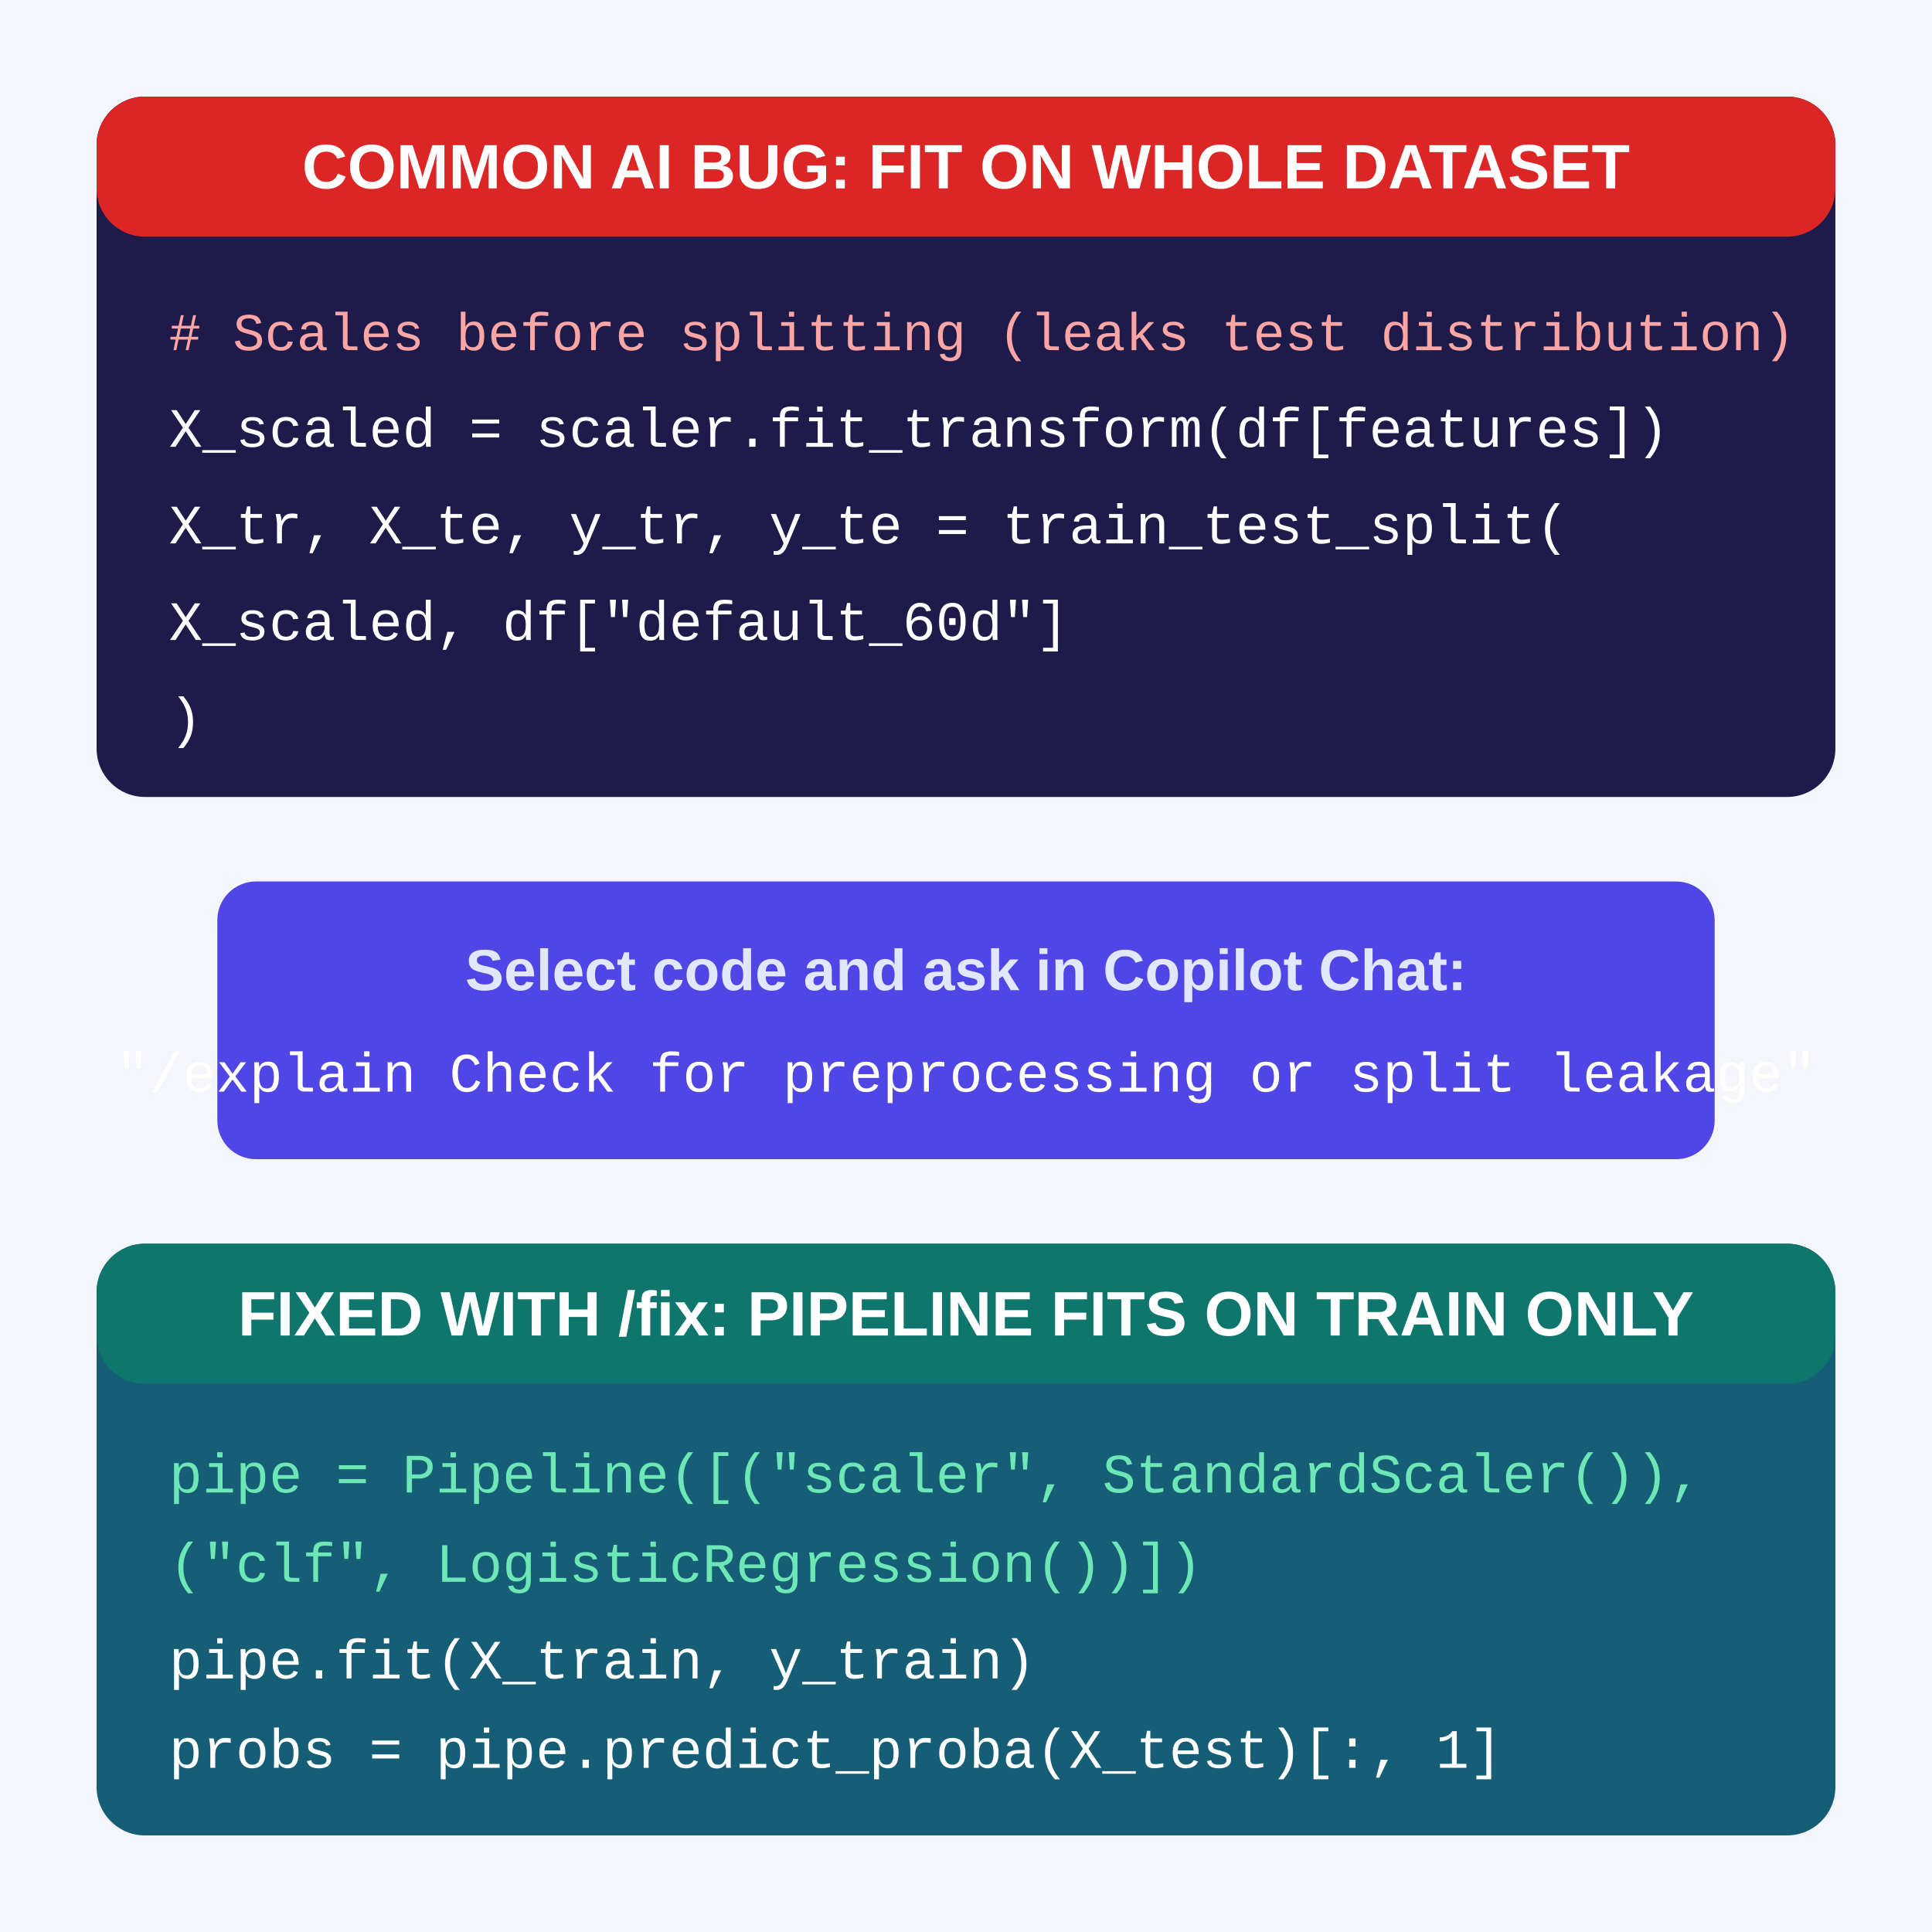
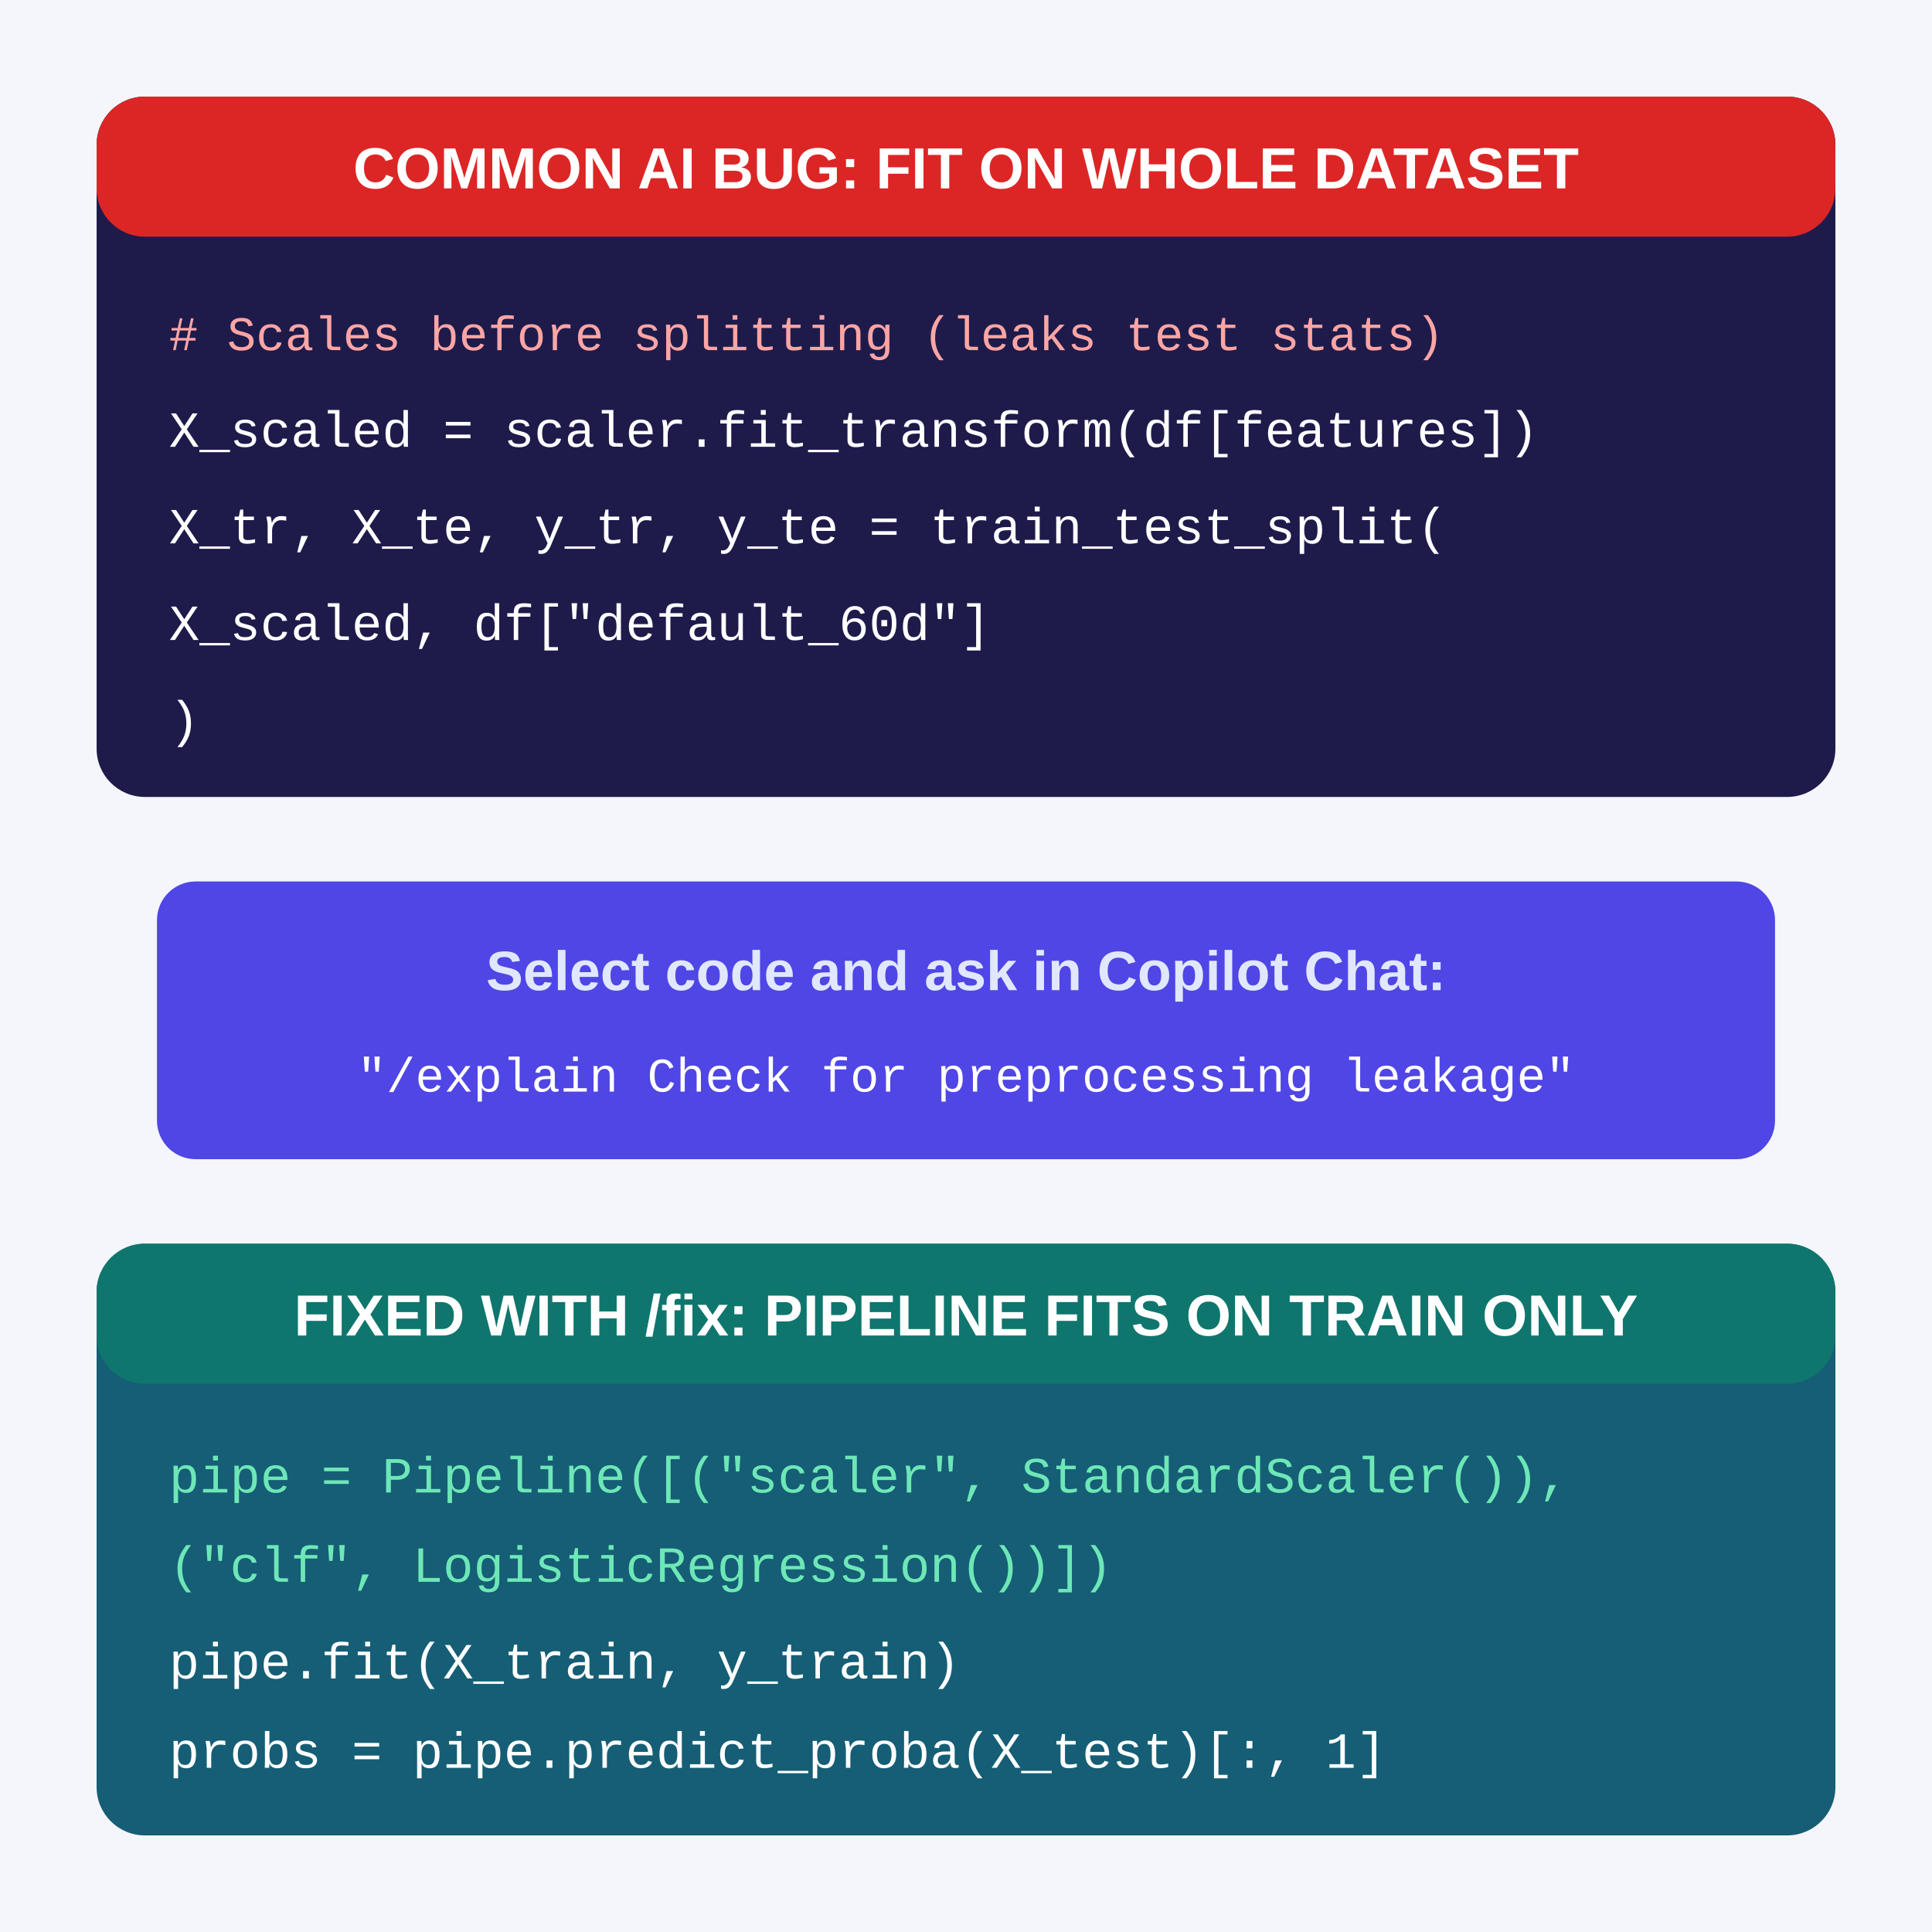
- <svg xmlns="http://www.w3.org/2000/svg" viewBox="0 0 800 800" role="img" aria-label="Using /explain to catch data leakage in Copilot-generated model code">
+ <svg xmlns="http://www.w3.org/2000/svg" width="800" height="800" viewBox="0 0 800 800" role="img" aria-label="Using /explain to catch data leakage in Copilot-generated model code">
  <rect width="800" height="800" fill="#F4F6FB" />
  <rect x="40" y="40" width="720" height="290" rx="20" fill="#1E1B4B" />
  <rect x="40" y="40" width="720" height="58" rx="20" fill="#DC2626" />
-   <text x="400" y="78" text-anchor="middle" fill="#FFFFFF" font-family="Arial, Helvetica, sans-serif" font-size="26" font-weight="700">COMMON AI BUG: FIT ON WHOLE DATASET</text>
-   <text x="70" y="145" fill="#FCA5A5" font-family="Courier New, monospace" font-size="22"># Scales before splitting (leaks test distribution)</text>
-   <text x="70" y="185" fill="#FFFFFF" font-family="Courier New, monospace" font-size="23">X_scaled = scaler.fit_transform(df[features])</text>
-   <text x="70" y="225" fill="#FFFFFF" font-family="Courier New, monospace" font-size="23">X_tr, X_te, y_tr, y_te = train_test_split(</text>
-   <text x="70" y="265" fill="#FFFFFF" font-family="Courier New, monospace" font-size="23">    X_scaled, df["default_60d"]</text>
-   <text x="70" y="305" fill="#FFFFFF" font-family="Courier New, monospace" font-size="23">)</text>
-   <rect x="90" y="365" width="620" height="115" rx="16" fill="#4F46E5" />
-   <text x="400" y="410" text-anchor="middle" fill="#E0E7FF" font-family="Arial, Helvetica, sans-serif" font-size="24" font-weight="700">Select code and ask in Copilot Chat:</text>
-   <text x="400" y="452" text-anchor="middle" fill="#FFFFFF" font-family="Courier New, monospace" font-size="23">"/explain Check for preprocessing or split leakage"</text>
+   <text x="400" y="78" text-anchor="middle" fill="#FFFFFF" font-family="Arial, Helvetica, sans-serif" font-size="24" font-weight="700">COMMON AI BUG: FIT ON WHOLE DATASET</text>
+   <text x="70" y="145" fill="#FCA5A5" font-family="Courier New, monospace" font-size="20"># Scales before splitting (leaks test stats)</text>
+   <text x="70" y="185" fill="#FFFFFF" font-family="Courier New, monospace" font-size="21">X_scaled = scaler.fit_transform(df[features])</text>
+   <text x="70" y="225" fill="#FFFFFF" font-family="Courier New, monospace" font-size="21">X_tr, X_te, y_tr, y_te = train_test_split(</text>
+   <text x="70" y="265" fill="#FFFFFF" font-family="Courier New, monospace" font-size="21">    X_scaled, df["default_60d"]</text>
+   <text x="70" y="305" fill="#FFFFFF" font-family="Courier New, monospace" font-size="21">)</text>
+   <rect x="65" y="365" width="670" height="115" rx="16" fill="#4F46E5" />
+   <text x="400" y="410" text-anchor="middle" fill="#E0E7FF" font-family="Arial, Helvetica, sans-serif" font-size="23" font-weight="700">Select code and ask in Copilot Chat:</text>
+   <text x="400" y="452" text-anchor="middle" fill="#FFFFFF" font-family="Courier New, monospace" font-size="20">"/explain Check for preprocessing leakage"</text>
  <rect x="40" y="515" width="720" height="245" rx="20" fill="#155E75" />
  <rect x="40" y="515" width="720" height="58" rx="20" fill="#0F766E" />
-   <text x="400" y="553" text-anchor="middle" fill="#FFFFFF" font-family="Arial, Helvetica, sans-serif" font-size="26" font-weight="700">FIXED WITH /fix: PIPELINE FITS ON TRAIN ONLY</text>
-   <text x="70" y="618" fill="#6EE7B7" font-family="Courier New, monospace" font-size="23">pipe = Pipeline([("scaler", StandardScaler()),</text>
-   <text x="70" y="655" fill="#6EE7B7" font-family="Courier New, monospace" font-size="23">                 ("clf", LogisticRegression())])</text>
-   <text x="70" y="695" fill="#FFFFFF" font-family="Courier New, monospace" font-size="23">pipe.fit(X_train, y_train)</text>
-   <text x="70" y="732" fill="#FFFFFF" font-family="Courier New, monospace" font-size="23">probs = pipe.predict_proba(X_test)[:, 1]</text>
+   <text x="400" y="553" text-anchor="middle" fill="#FFFFFF" font-family="Arial, Helvetica, sans-serif" font-size="24" font-weight="700">FIXED WITH /fix: PIPELINE FITS ON TRAIN ONLY</text>
+   <text x="70" y="618" fill="#6EE7B7" font-family="Courier New, monospace" font-size="21">pipe = Pipeline([("scaler", StandardScaler()),</text>
+   <text x="70" y="655" fill="#6EE7B7" font-family="Courier New, monospace" font-size="21">                 ("clf", LogisticRegression())])</text>
+   <text x="70" y="695" fill="#FFFFFF" font-family="Courier New, monospace" font-size="21">pipe.fit(X_train, y_train)</text>
+   <text x="70" y="732" fill="#FFFFFF" font-family="Courier New, monospace" font-size="21">probs = pipe.predict_proba(X_test)[:, 1]</text>
</svg>
